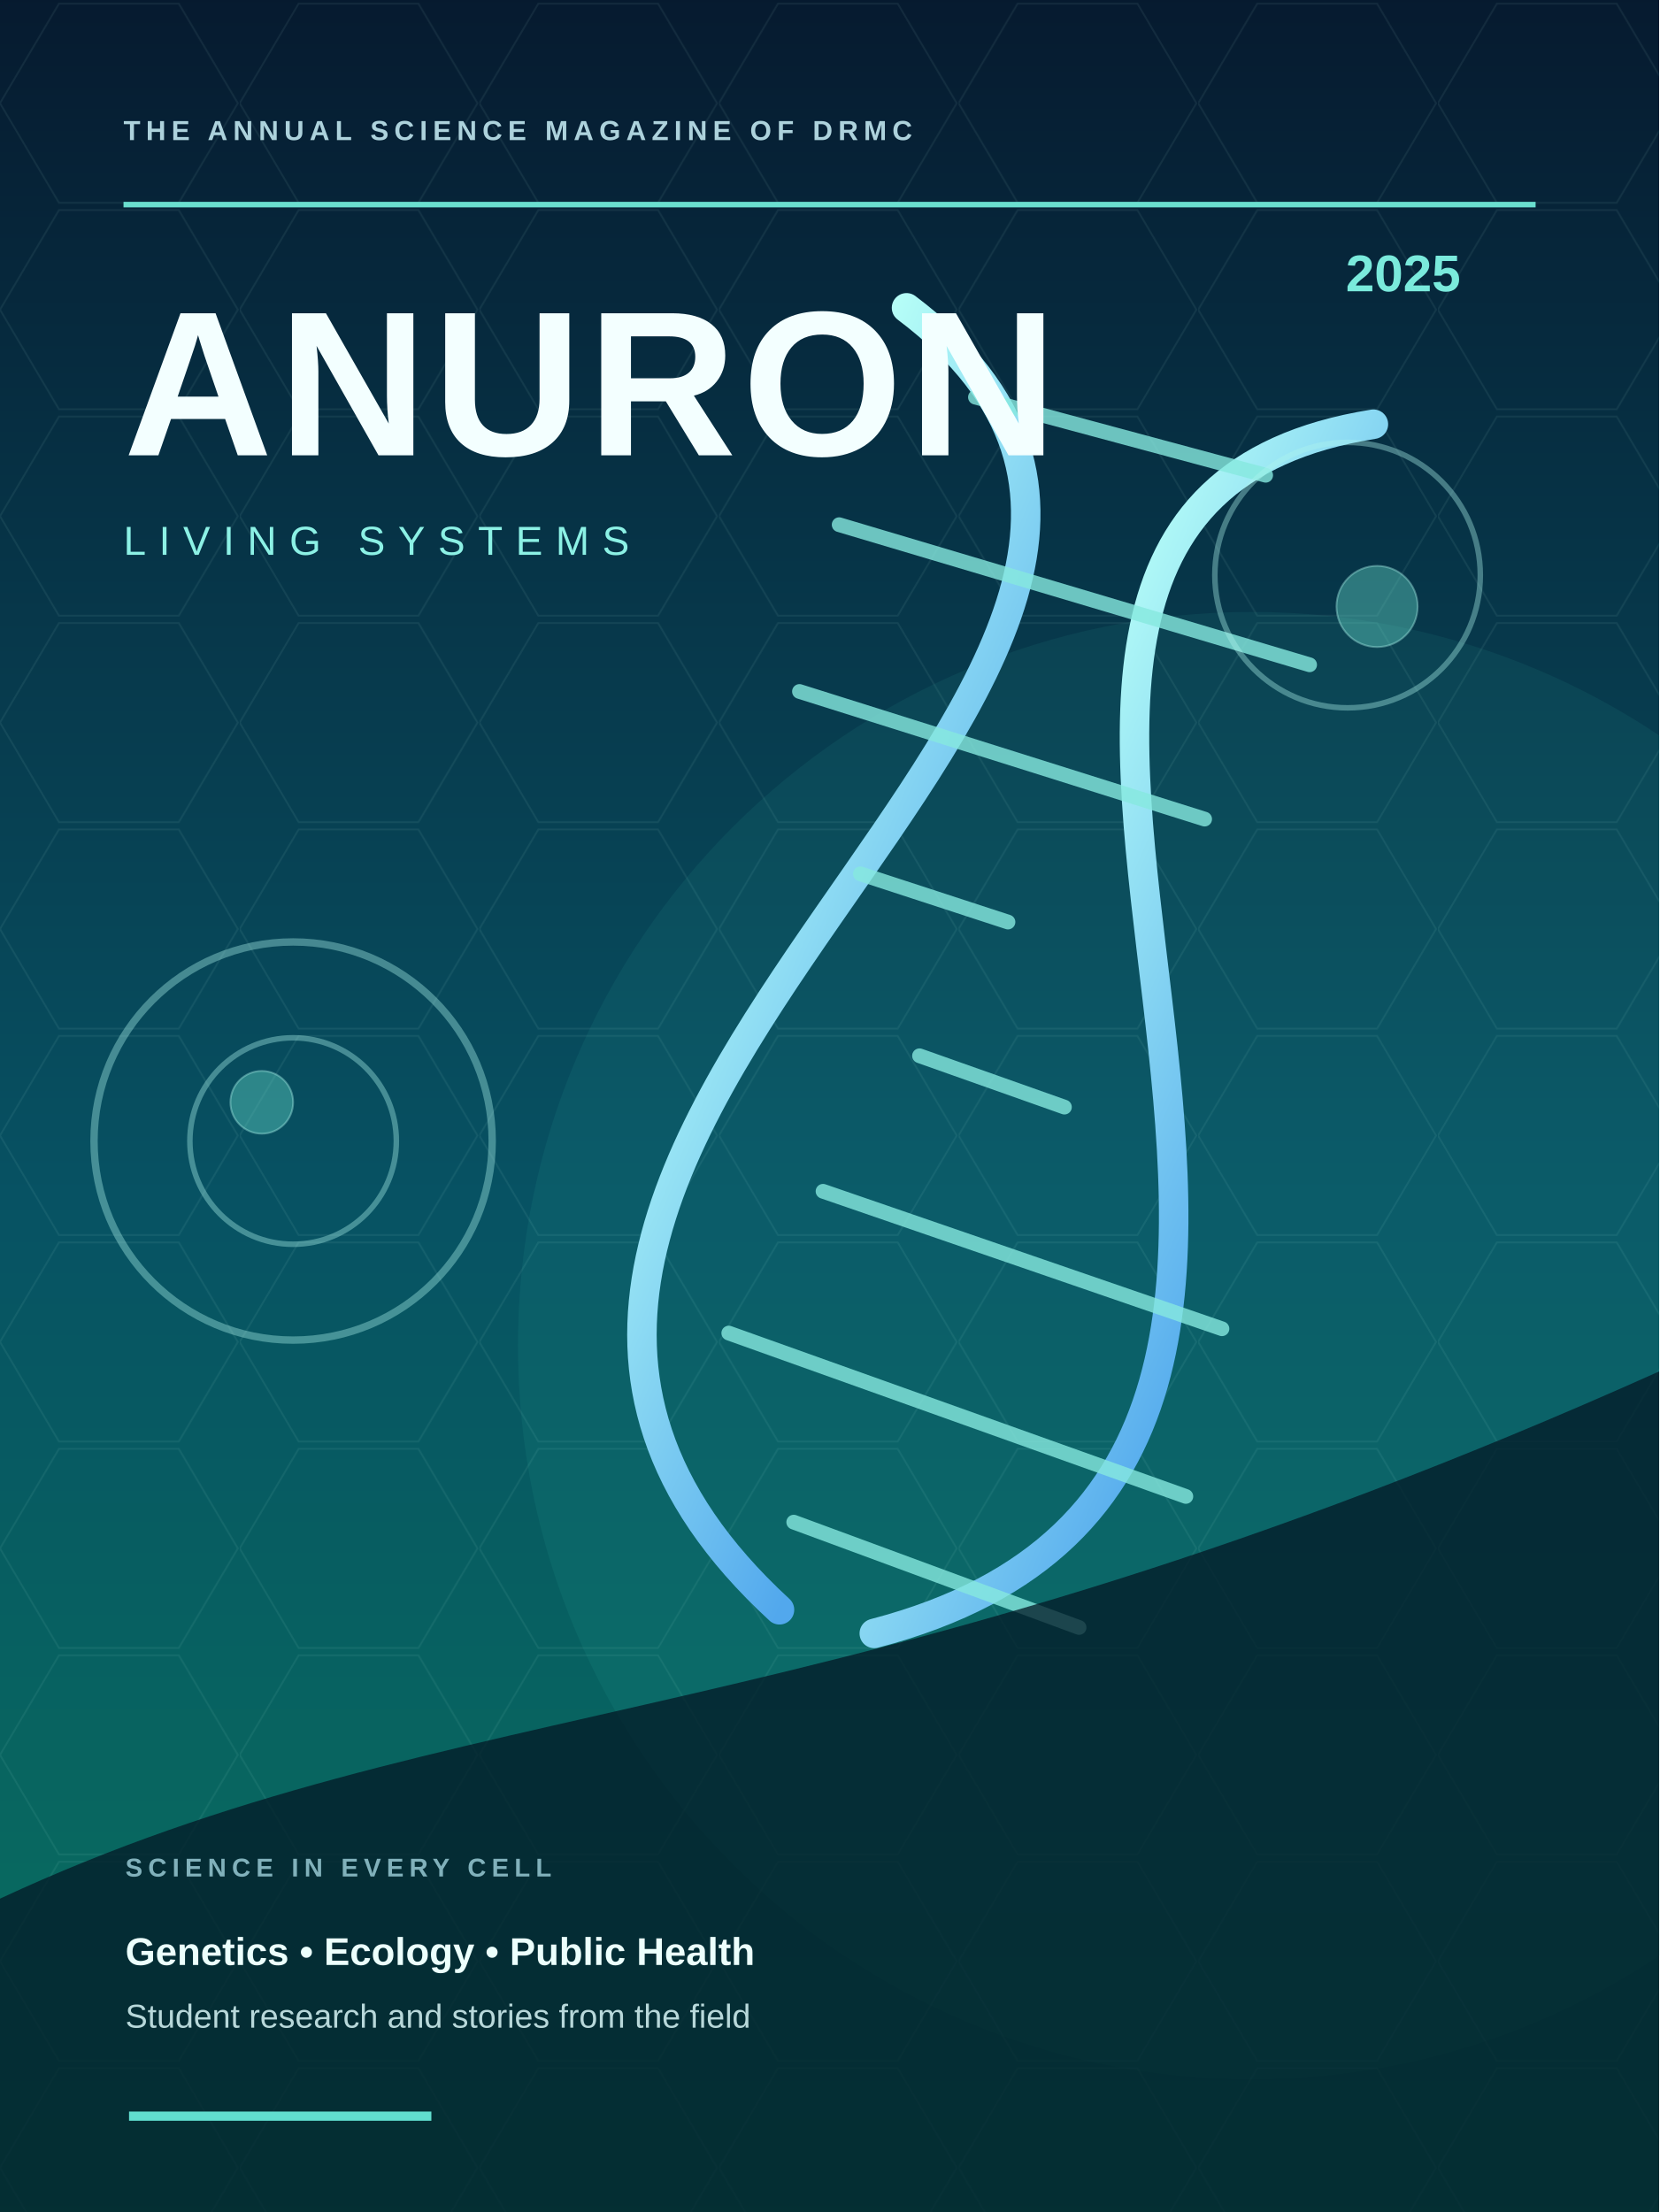
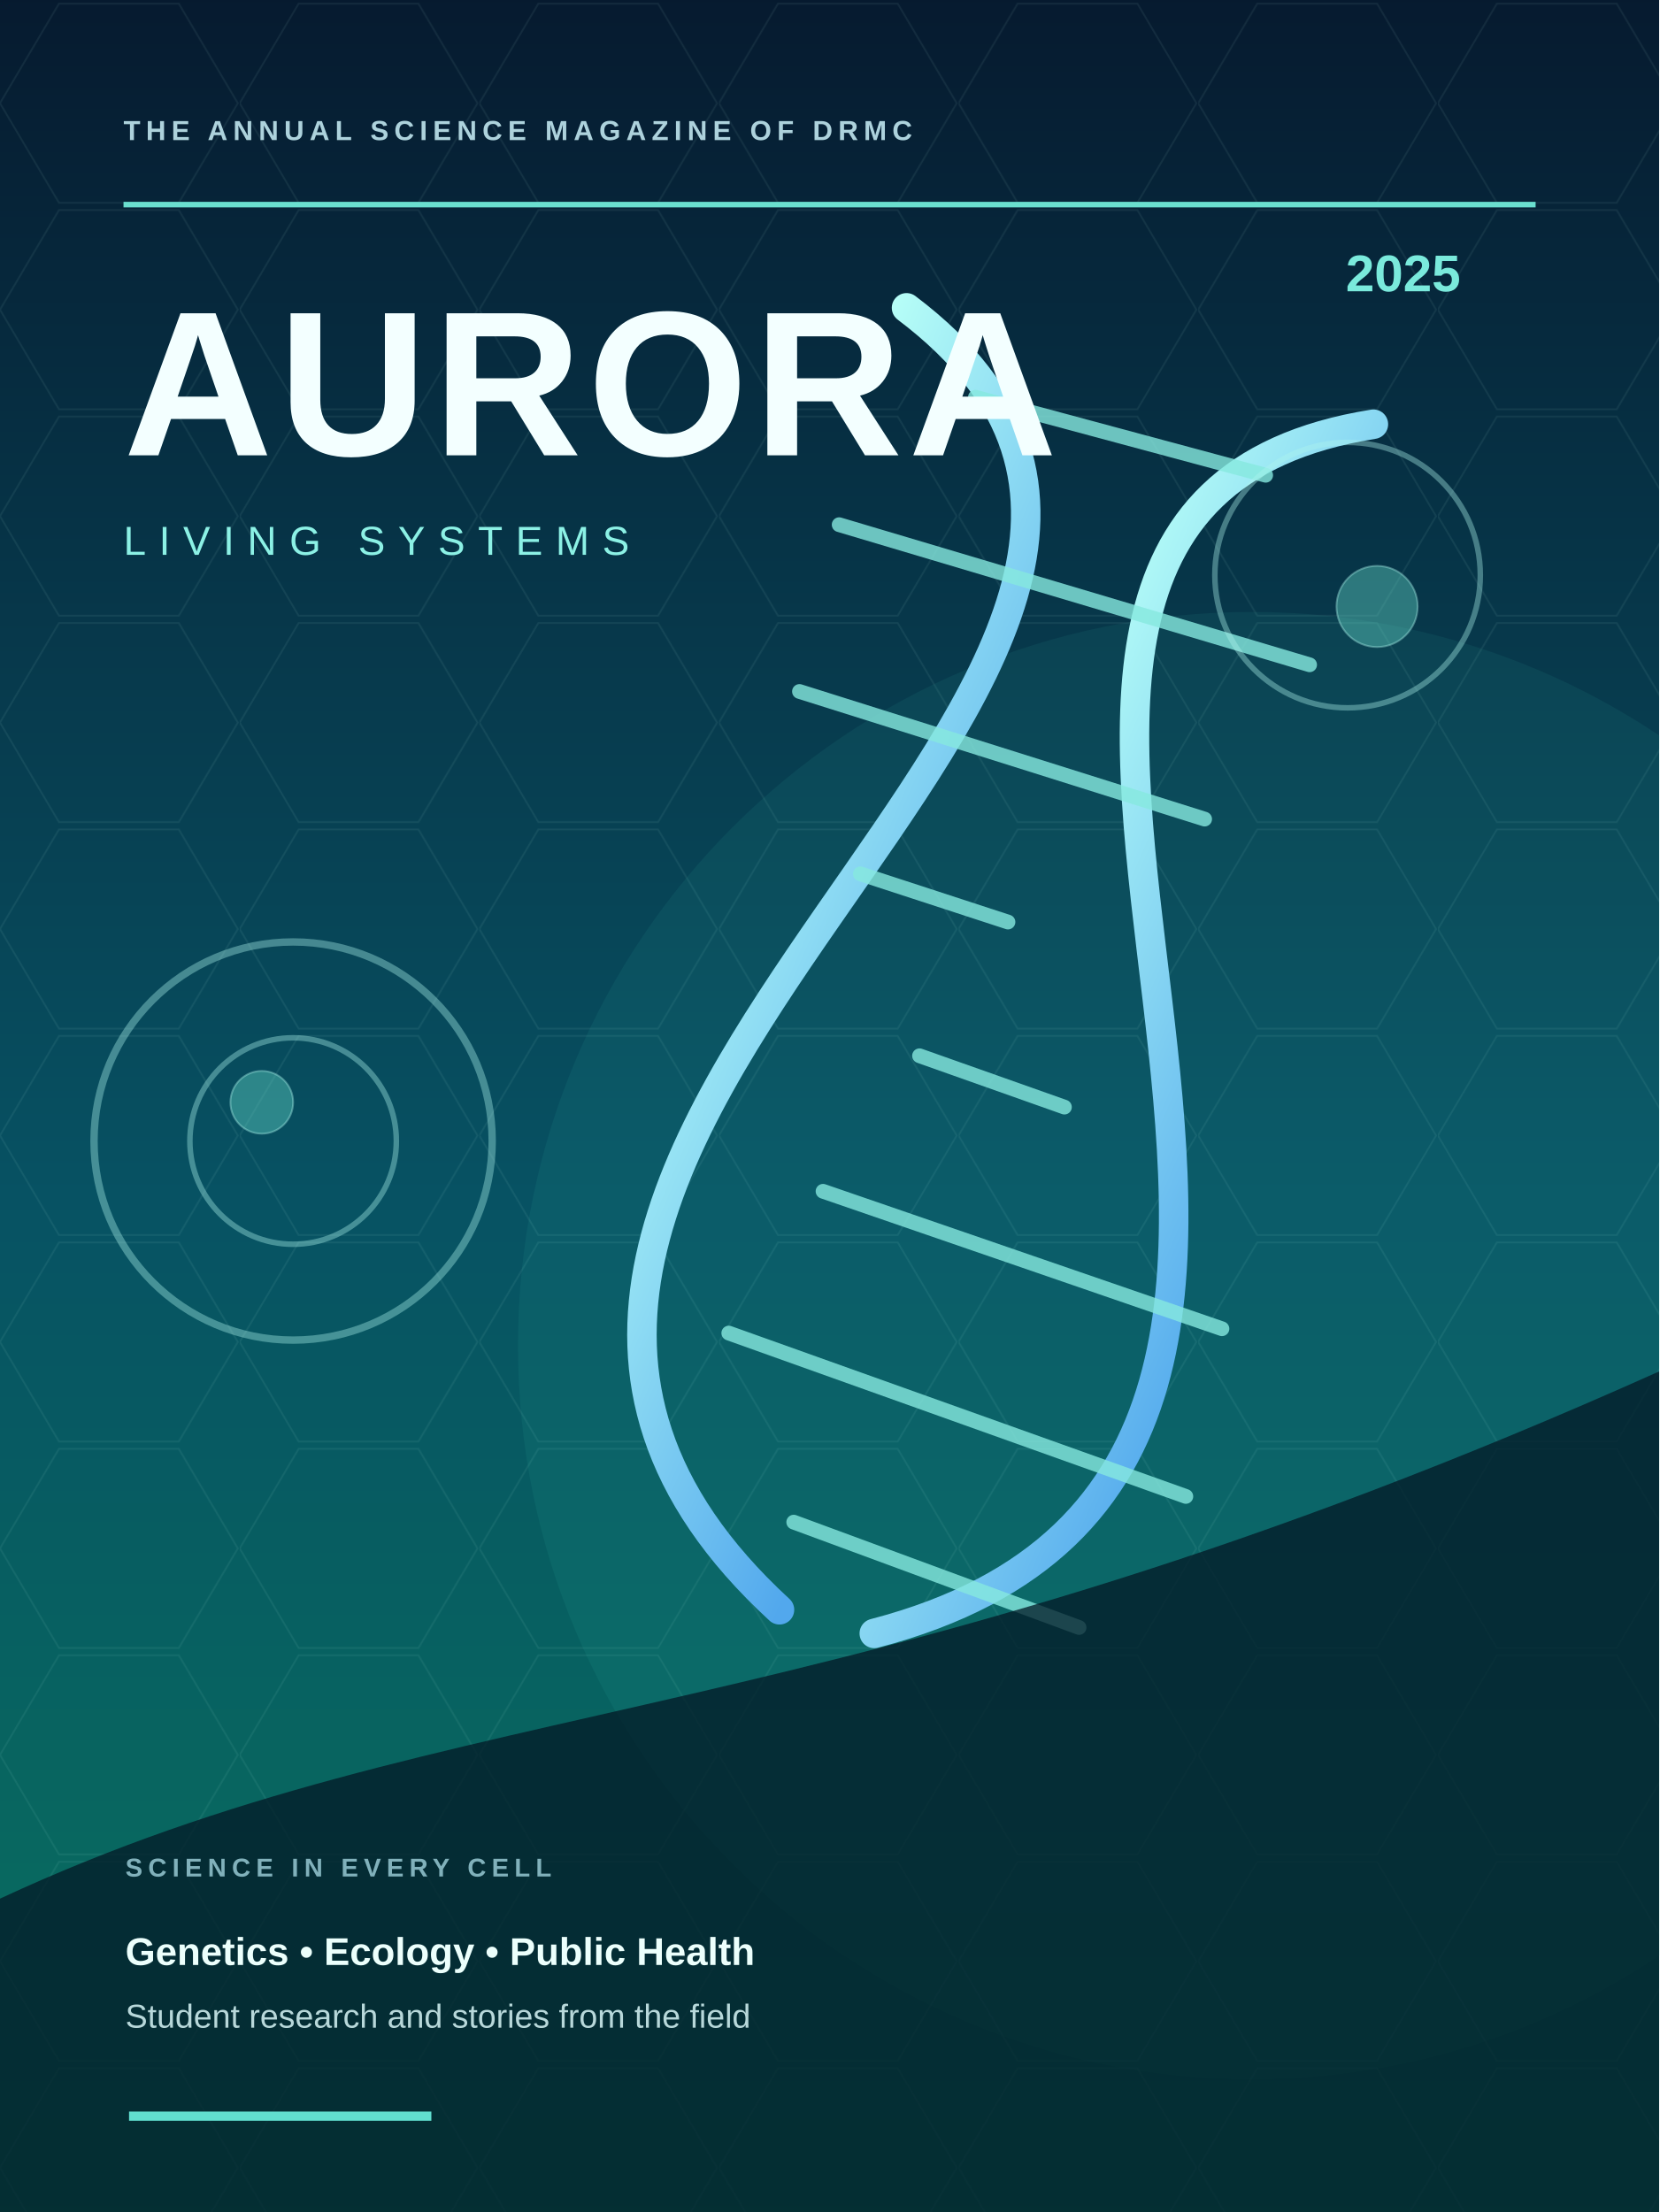
<svg xmlns="http://www.w3.org/2000/svg" width="900" height="1200" viewBox="0 0 900 1200" role="img" aria-labelledby="title desc">
  <defs>
    <linearGradient id="bg" x1="0" y1="0" x2="0" y2="1">
      <stop stop-color="#061a2f" />
      <stop offset=".54" stop-color="#075263" />
      <stop offset="1" stop-color="#08735e" />
    </linearGradient>
    <linearGradient id="dna" x1="0" y1="0" x2="1" y2="1">
      <stop stop-color="#b7fff7" />
      <stop offset="1" stop-color="#52a8ed" />
    </linearGradient>
    <pattern id="cells" width="130" height="112" patternUnits="userSpaceOnUse">
      <path d="m32 2 65 0 32 54-32 54H32L0 56Z" fill="none" stroke="#bcf2ed" stroke-opacity=".07" />
    </pattern>
  </defs>
  <rect width="900" height="1200" fill="url(#bg)" />
  <rect width="900" height="1200" fill="url(#cells)" />
  <circle cx="679" cy="730" r="398" fill="#47d9ba" fill-opacity=".07" />
  <g transform="translate(565 547) rotate(14)" fill="none" stroke-linecap="round">
    <path d="M-163-351c294 125-226 522 104 702" stroke="url(#dna)" stroke-width="16" />
    <path d="M98-351c-294 125 226 522-104 702" stroke="url(#dna)" stroke-width="16" />
    <g stroke="#86e9df" stroke-width="8" opacity=".8">
      <path d="m-115-313 163 3" />
      <path d="m-170-228 266 12" />
      <path d="m-169-135 230 14" />
      <path d="m-113-47 84 6" />
      <path d="m-58 41 83 8" />
      <path d="M-91 125 137 145" />
      <path d="m-122 212 262 26" />
      <path d="m-63 303 164 18" />
    </g>
  </g>
  <g fill="none" stroke="#aef6ee" stroke-opacity=".38">
    <circle cx="159" cy="619" r="108" stroke-width="4" />
    <circle cx="159" cy="619" r="56" stroke-width="3" />
    <circle cx="142" cy="598" r="17" fill="#68dccc" fill-opacity=".4" />
    <circle cx="731" cy="312" r="72" stroke-width="3" />
    <circle cx="747" cy="329" r="22" fill="#68dccc" fill-opacity=".4" />
  </g>
  <path d="M0 1030c247-115 454-86 900-286v456H0Z" fill="#031927" fill-opacity=".76" />
  <g transform="translate(67 76)" font-family="Arial, Helvetica, sans-serif">
    <text fill="#add2dc" font-size="15" font-weight="700" letter-spacing="3">THE ANNUAL SCIENCE MAGAZINE OF DRMC</text>
    <path d="M0 35h766" stroke="#6adfcf" stroke-width="3" />
-     <text y="171" fill="#f3ffff" font-size="112" font-weight="800" letter-spacing="3">ANURON</text>
+     <text y="171" fill="#f3ffff" font-size="112" font-weight="800" letter-spacing="3">AURORA</text>
    <text x="663" y="82" fill="#7aeadc" font-size="28" font-weight="700">2025</text>
    <text y="225" fill="#8cf1e5" font-size="22" letter-spacing="7">LIVING SYSTEMS</text>
  </g>
  <g transform="translate(68 1018)" font-family="Arial, Helvetica, sans-serif">
    <text fill="#81b1bb" font-size="14" font-weight="700" letter-spacing="3">SCIENCE IN EVERY CELL</text>
    <text y="48" fill="#ecfffc" font-size="21" font-weight="700">Genetics • Ecology • Public Health</text>
    <text y="82" fill="#b8d8da" font-size="18">Student research and stories from the field</text>
  </g>
  <path d="M70 1148h164" stroke="#61decf" stroke-width="5" />
</svg>
